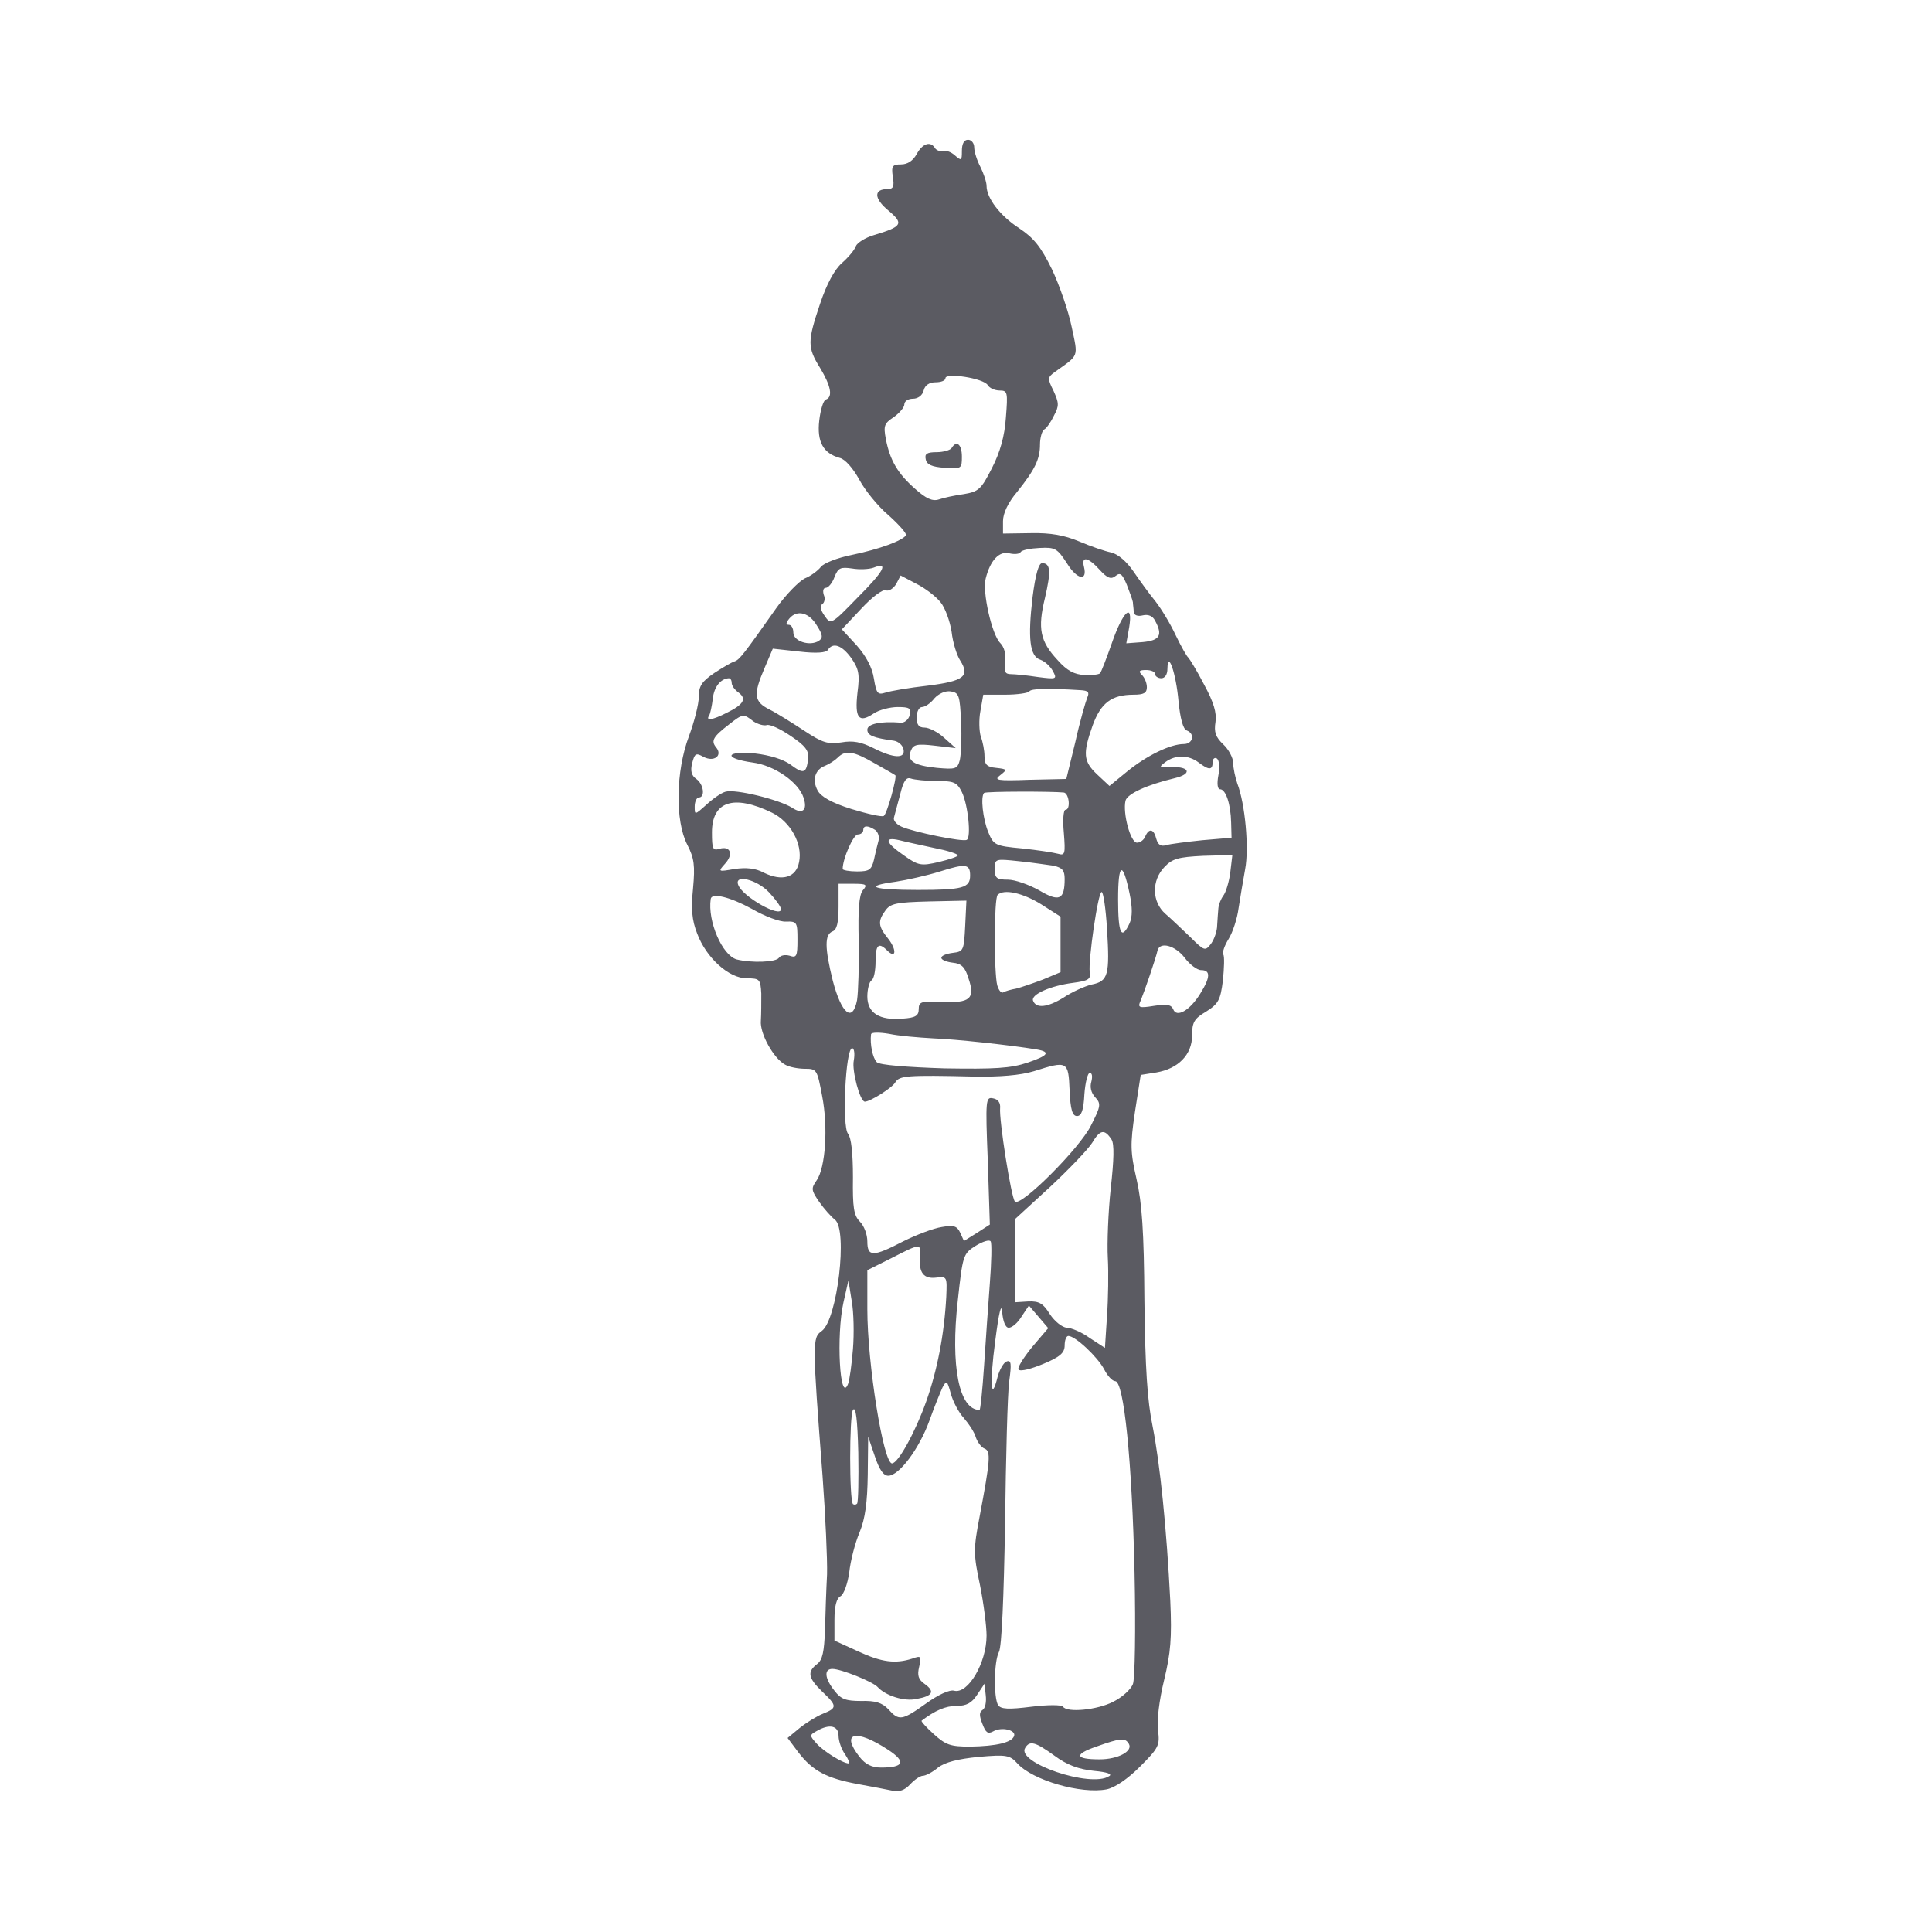
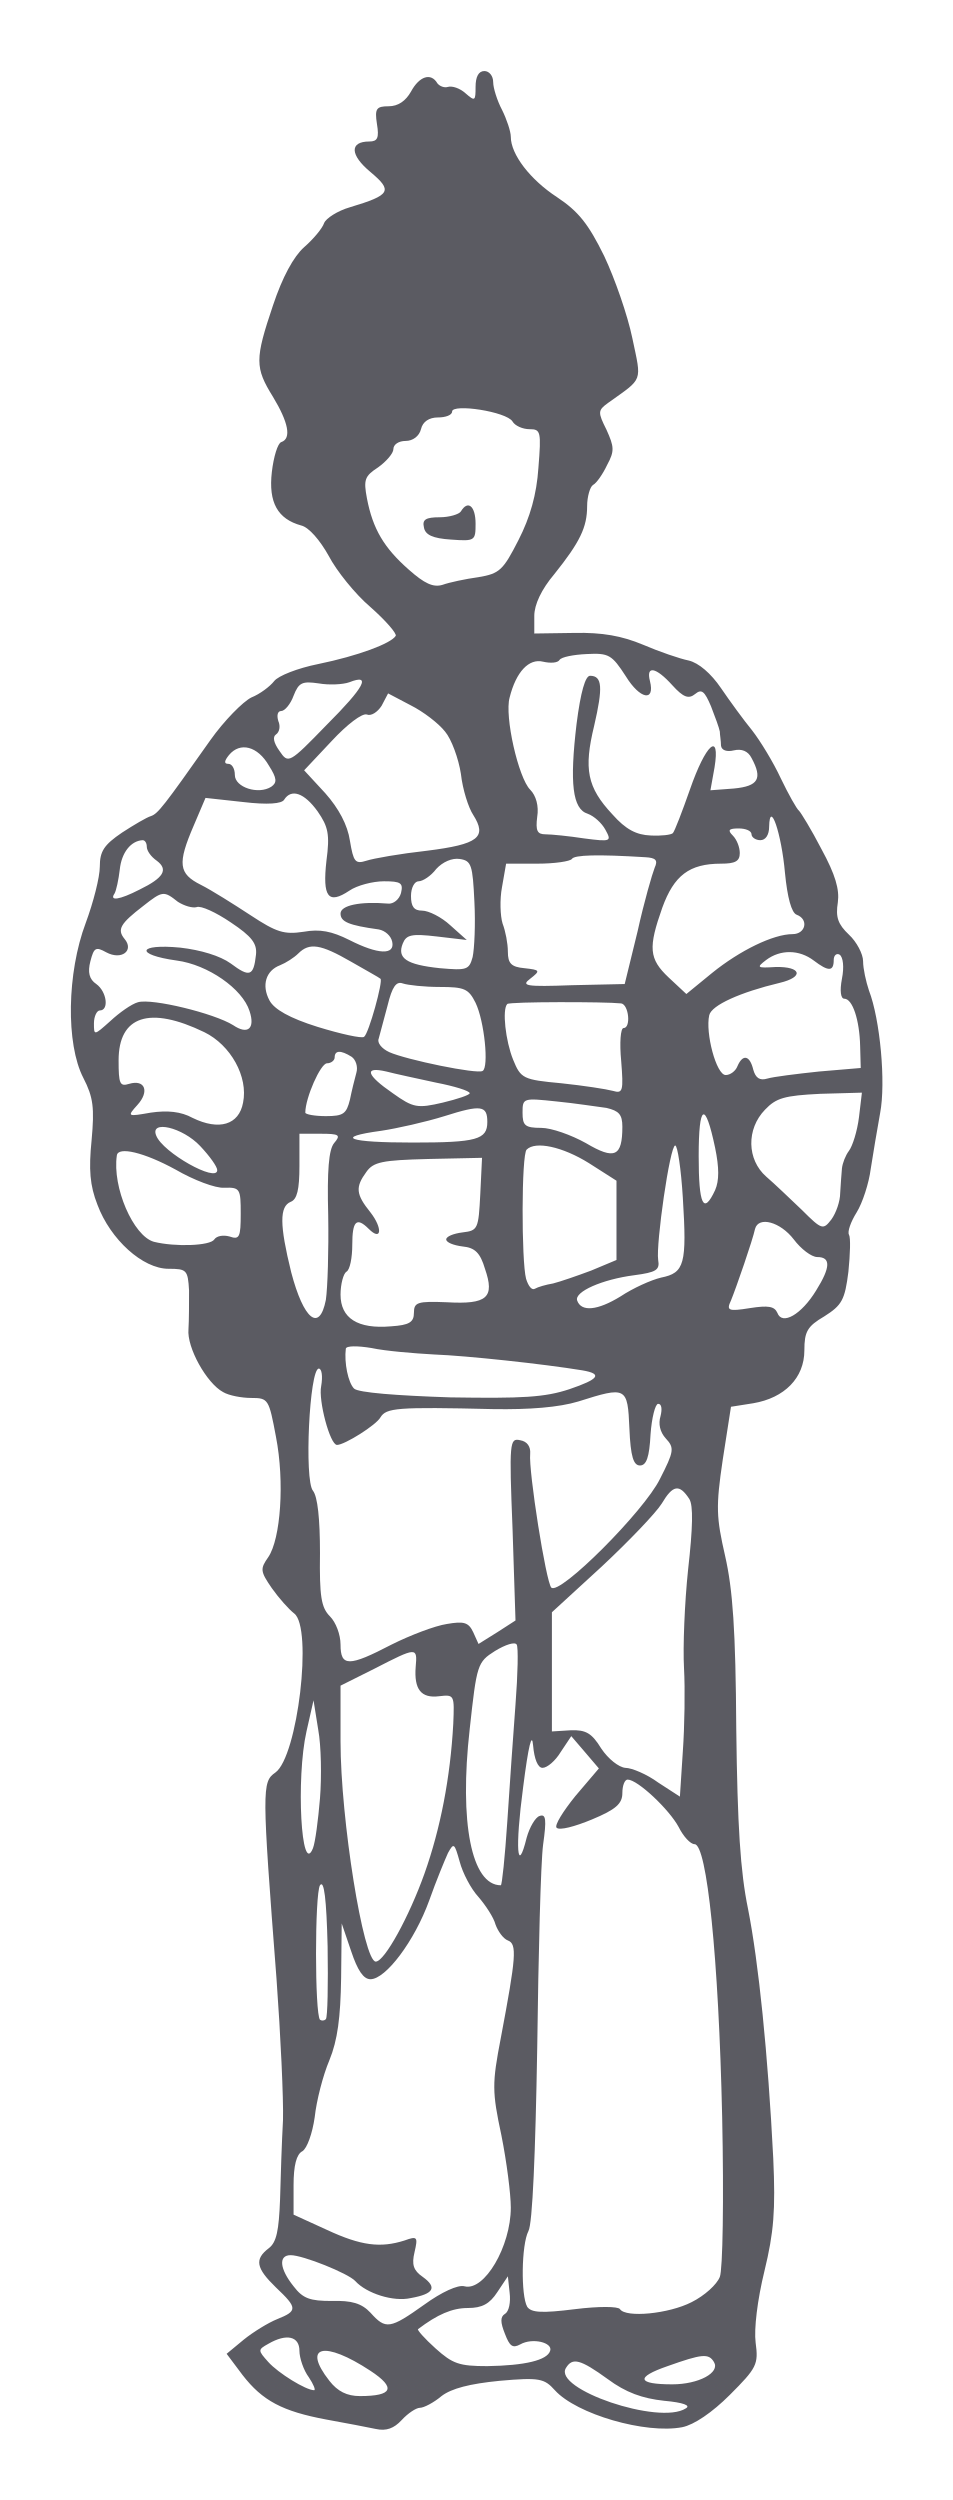
- <svg xmlns="http://www.w3.org/2000/svg" viewBox="0 0 470 470" width="470" height="470">
+ <svg xmlns="http://www.w3.org/2000/svg" viewBox="153 21.9 162.3 425.8" width="162.3" height="425.8">
  <path fill="#5b5b62" fill-rule="evenodd" d="M234 36.7c0 2.4 -0.1 2.5 -1.7 1.1 -1 -0.9 -2.3 -1.3 -3 -1.1 -0.6 0.2 -1.4 -0.1 -1.8 -0.6 -1.1 -1.9 -3.1 -1.2 -4.5 1.4 -0.9 1.6 -2.2 2.5 -3.8 2.5 -2.1 0 -2.4 0.4 -2 3 0.4 2.4 0.1 3 -1.3 3 -3.4 0 -3.3 2.3 0.2 5.2 3.8 3.2 3.5 3.9 -3.5 6 -2.1 0.6 -4.1 1.9 -4.4 2.7 -0.3 0.9 -1.8 2.7 -3.4 4.1 -1.8 1.6 -3.7 5.1 -5.3 9.9 -3.1 9.2 -3.1 10.6 0 15.6 2.6 4.3 3.2 7.1 1.4 7.7 -0.6 0.2 -1.3 2.5 -1.6 5.1 -0.6 5.2 1 8 5 9.1 1.3 0.3 3.2 2.5 4.7 5.2 1.3 2.5 4.5 6.5 7.1 8.7 2.6 2.3 4.5 4.5 4.3 4.9 -0.8 1.3 -6.4 3.4 -13.2 4.8 -3.5 0.7 -6.8 2 -7.5 2.9 -0.7 0.9 -2.4 2.2 -3.9 2.8 -1.4 0.7 -4.6 3.9 -7 7.3 -7.9 11.2 -8.9 12.5 -10.1 12.9 -0.7 0.2 -2.9 1.5 -4.9 2.8 -3.1 2.1 -3.8 3.2 -3.8 5.8 0 1.8 -1.1 6.1 -2.4 9.6 -3.2 8.5 -3.4 20.6 -0.4 26.4 1.7 3.3 1.9 5.1 1.4 10.6 -0.5 5 -0.3 7.7 1 11 2.2 5.9 7.7 10.9 12.1 10.9 3.1 0 3.3 0.2 3.5 3.7 0 2.1 0 5 -0.1 6.6 -0.3 3.1 3.1 9.2 5.9 10.7 1 0.6 3.2 1 4.8 1 2.9 0 3 0.2 4.2 6.6 1.5 7.7 0.8 17.4 -1.3 20.5 -1.4 2 -1.4 2.4 0.6 5.3 1.2 1.7 2.9 3.6 3.8 4.3 3.2 2.4 0.6 24.4 -3.2 27.1 -2.3 1.6 -2.3 2.7 0.2 35.2 0.7 9.6 1.2 20.4 1.1 24 -0.2 3.6 -0.4 9.6 -0.5 13.5 -0.2 5.3 -0.6 7.3 -1.9 8.3 -2.5 1.9 -2.2 3.4 1.2 6.7 3.7 3.5 3.7 4 0.2 5.4 -1.5 0.6 -4.1 2.2 -5.7 3.5l-2.9 2.4 2.7 3.6c3.4 4.4 6.8 6.2 14.3 7.6 3.3 0.6 7 1.3 8.4 1.6 1.8 0.4 3.1 -0.1 4.4 -1.5 1.1 -1.2 2.5 -2.1 3.1 -2.1 0.7 0 2.4 -0.9 3.7 -2 1.7 -1.3 4.8 -2.1 9.9 -2.6 6.8 -0.6 7.6 -0.4 9.4 1.6 3.7 4.1 15.5 7.5 21.7 6.3 2 -0.4 5.1 -2.5 8.1 -5.5 4.6 -4.6 4.9 -5.2 4.4 -8.9 -0.3 -2.3 0.3 -7.3 1.5 -12.2 1.6 -6.6 1.9 -10.3 1.5 -19.2 -0.9 -17.8 -2.5 -33.4 -4.3 -42.5 -1.3 -6.3 -1.8 -14.1 -2 -30.6 -0.1 -16.9 -0.6 -23.8 -1.9 -29.5 -1.5 -6.6 -1.6 -8.3 -0.4 -16.4l1.4 -9 3.8 -0.6c5.3 -0.9 8.7 -4.3 8.7 -9 0 -3.2 0.5 -4.1 3.4 -5.8 3 -1.9 3.5 -2.8 4.1 -7.6 0.3 -3 0.4 -5.8 0.1 -6.3 -0.3 -0.5 0.3 -2.2 1.3 -3.8 1 -1.6 2.1 -5 2.4 -7.4 0.4 -2.5 1.1 -6.8 1.6 -9.5 1 -5.2 0 -16 -1.9 -20.9 -0.5 -1.5 -1 -3.7 -1 -5 0 -1.2 -1.1 -3.3 -2.4 -4.5 -1.9 -1.8 -2.3 -3 -1.9 -5.5 0.3 -2.2 -0.4 -4.7 -2.8 -9.1 -1.7 -3.3 -3.5 -6.2 -3.8 -6.5 -0.4 -0.3 -1.8 -2.8 -3.1 -5.5 -1.3 -2.8 -3.5 -6.4 -4.9 -8.2 -1.4 -1.7 -3.8 -5 -5.3 -7.2 -1.7 -2.5 -3.8 -4.3 -5.5 -4.7 -1.5 -0.3 -5 -1.5 -7.8 -2.7 -3.6 -1.5 -6.9 -2.1 -11.7 -2l-6.8 0.1 0 -3c0 -1.9 1.2 -4.5 3.4 -7.1 4.4 -5.5 5.6 -8 5.6 -11.6 0 -1.6 0.5 -3.3 1 -3.6 0.6 -0.3 1.7 -1.9 2.4 -3.4 1.3 -2.4 1.2 -3.1 -0.1 -6 -1.5 -3 -1.5 -3.3 0.3 -4.6 6 -4.3 5.7 -3.4 4.1 -11 -0.8 -3.9 -3 -10.2 -4.8 -14 -2.7 -5.5 -4.4 -7.6 -8 -10 -4.6 -3 -7.9 -7.3 -7.9 -10.3 0 -0.9 -0.7 -3 -1.5 -4.6 -0.8 -1.5 -1.5 -3.7 -1.5 -4.7 0 -1.1 -0.7 -1.9 -1.5 -1.9 -1 0 -1.5 1 -1.5 2.7zm6.3 57c0.4 0.7 1.7 1.3 2.9 1.3 1.9 0 2 0.4 1.5 6.6 -0.3 4.5 -1.4 8.4 -3.4 12.3 -2.6 5.1 -3.2 5.7 -6.8 6.3 -2.2 0.3 -5 0.9 -6.1 1.3 -1.6 0.5 -3.1 -0.2 -5.8 -2.6 -4.2 -3.7 -6.1 -6.9 -7.1 -12.1 -0.6 -3.2 -0.4 -3.8 1.9 -5.3 1.4 -1 2.6 -2.4 2.6 -3.1 0 -0.8 0.9 -1.4 2.1 -1.4 1.2 0 2.3 -0.8 2.6 -2 0.3 -1.3 1.4 -2 2.9 -2 1.3 0 2.4 -0.4 2.4 -1 0 -1.4 9.3 0 10.3 1.7zm19.3 43.4c2.4 3.9 5 4.4 4.1 0.8 -0.7 -2.7 1 -2.4 3.8 0.7 1.9 2.1 2.8 2.4 3.9 1.5 1.1 -0.9 1.6 -0.5 2.7 2.1 0.7 1.8 1.4 3.7 1.5 4.3 0 0.5 0.2 1.6 0.2 2.4 0.1 0.8 1 1.1 2.2 0.8 1.3 -0.3 2.4 0.1 3 1.3 1.9 3.5 1.2 4.8 -3 5.2l-4 0.3 0.7 -3.9c1 -6.2 -1.5 -4 -4.2 3.8 -1.3 3.7 -2.6 7.1 -2.9 7.4 -0.3 0.3 -2 0.5 -3.8 0.4 -2.4 -0.1 -4.2 -1 -6.5 -3.6 -4.3 -4.6 -4.9 -7.7 -3.1 -15.1 1.5 -6.5 1.4 -8.5 -0.7 -8.5 -0.8 0 -1.6 2.7 -2.3 8.2 -1.2 10.1 -0.7 14.5 1.9 15.3 1.1 0.4 2.4 1.6 3 2.7 1.1 2 1 2.1 -3.6 1.5 -2.6 -0.4 -5.6 -0.7 -6.6 -0.7 -1.4 0 -1.7 -0.6 -1.4 -3 0.3 -1.8 -0.2 -3.6 -1.2 -4.6 -2 -2 -4.4 -12.5 -3.5 -15.7 1.1 -4.4 3.3 -6.7 5.7 -6.1 1.3 0.3 2.5 0.2 2.8 -0.3 0.3 -0.5 2.4 -0.9 4.6 -1 3.8 -0.2 4.3 0.1 6.7 3.8zm-51 8.3c-6.4 6.6 -6.5 6.6 -8 4.4 -1 -1.4 -1.2 -2.4 -0.6 -2.8 0.6 -0.4 0.8 -1.4 0.4 -2.3 -0.3 -1 -0.1 -1.7 0.5 -1.7 0.6 0 1.6 -1.2 2.1 -2.6 0.9 -2.3 1.5 -2.5 4.3 -2.1 1.7 0.3 4.1 0.2 5.2 -0.2 3.8 -1.5 2.6 0.8 -3.9 7.3zm20.2 1.1c1.1 1.3 2.3 4.6 2.7 7.2 0.3 2.7 1.3 5.8 2.1 7 2.4 3.8 0.9 5 -7.9 6.1 -4.5 0.5 -9.1 1.3 -10.3 1.7 -1.9 0.6 -2.2 0.2 -2.8 -3.4 -0.4 -2.7 -1.9 -5.5 -4.2 -8.1l-3.6 -3.9 4.7 -5c2.6 -2.8 5.2 -4.8 6 -4.5 0.7 0.3 1.8 -0.4 2.5 -1.5l1.1 -2.1 3.8 2c2.2 1.1 4.8 3.1 5.9 4.5zm-30 5.8c1.4 2.2 1.4 2.9 0.4 3.6 -2.2 1.4 -6.2 0.1 -6.2 -2 0 -1.1 -0.5 -1.9 -1.1 -1.9 -0.8 0 -0.7 -0.5 0.1 -1.5 1.9 -2.3 4.9 -1.5 6.8 1.8zm8.3 7.8c1.8 2.6 2.1 3.9 1.5 8.4 -0.7 6.2 0.3 7.5 3.9 5.1 1.3 -0.9 4 -1.6 5.9 -1.6 2.9 0 3.3 0.3 2.9 2 -0.3 1.1 -1.3 1.9 -2.2 1.8 -4.8 -0.4 -8.1 0.3 -8.1 1.7 0 1.4 1.4 2 6.5 2.7 1.1 0.2 2.1 1.1 2.3 2.1 0.5 2.3 -2.4 2.2 -7.3 -0.3 -3 -1.5 -5 -1.9 -7.8 -1.4 -3.3 0.5 -4.6 0.1 -9 -2.8 -2.9 -1.9 -6.7 -4.3 -8.5 -5.2 -3.8 -1.9 -4 -3.6 -1.2 -10.1l2 -4.7 6.4 0.7c4.2 0.5 6.6 0.3 7 -0.4 1.2 -1.9 3.4 -1.2 5.7 2zm79.6 10.5c0.4 4.1 1.1 6.8 2 7.1 2.1 0.8 1.5 3.3 -0.7 3.3 -3.3 0 -9 2.8 -13.7 6.6l-4.4 3.6 -3 -2.8c-3.4 -3.2 -3.5 -5.1 -1.1 -11.9 2 -5.5 4.6 -7.5 10 -7.5 2.4 0 3.2 -0.4 3.2 -1.8 0 -1 -0.5 -2.3 -1.2 -3 -0.9 -0.9 -0.7 -1.2 1 -1.2 1.2 0 2.2 0.4 2.2 1 0 0.5 0.7 1 1.5 1 0.9 0 1.5 -0.9 1.5 -2.3 0.1 -4.7 2.1 1.1 2.7 7.9zm-108.7 -4.5c0 0.7 0.7 1.7 1.7 2.4 2 1.5 1.2 2.9 -2.9 4.9 -3.5 1.8 -5.2 2 -4.3 0.7 0.3 -0.5 0.7 -2.4 0.9 -4.1 0.3 -2.9 1.9 -4.9 3.9 -5 0.4 0 0.7 0.5 0.7 1.1zm84.9 1.8c1.8 0.1 2.2 0.5 1.6 1.8 -0.4 1 -1.8 5.8 -2.9 10.8l-2.2 9 -9 0.2c-7.9 0.3 -8.7 0.1 -7.1 -1.1 1.8 -1.4 1.7 -1.5 -1 -1.8 -2.2 -0.2 -2.8 -0.8 -2.8 -2.8 0 -1.4 -0.4 -3.5 -0.9 -4.8 -0.4 -1.3 -0.5 -4.1 -0.1 -6.2l0.7 -4 5.3 0c3 0 5.6 -0.4 5.9 -0.8 0.4 -0.7 4.4 -0.8 12.5 -0.3zm-29.1 7.6c0.2 3.8 0 8 -0.3 9.4 -0.6 2.2 -1 2.3 -5.6 1.9 -5.7 -0.6 -7.3 -1.7 -6.3 -4.2 0.6 -1.5 1.5 -1.7 5.8 -1.2l5.1 0.6 -2.8 -2.5c-1.5 -1.4 -3.7 -2.5 -4.8 -2.5 -1.4 0 -1.9 -0.7 -1.9 -2.5 0 -1.4 0.6 -2.5 1.3 -2.5 0.7 0 2.1 -0.9 3 -2.1 1.1 -1.2 2.7 -1.9 4 -1.7 2 0.3 2.2 1 2.5 7.3zm-50.5 0c1.1 0.7 2.5 1.1 3.2 0.9 0.7 -0.3 3.3 0.9 5.8 2.6 3.6 2.4 4.5 3.6 4.3 5.5 -0.4 3.7 -1.1 3.9 -4.3 1.5 -1.8 -1.3 -5.1 -2.3 -8.6 -2.7 -7.3 -0.7 -7.8 1.2 -0.6 2.2 5.3 0.7 11.2 4.8 12.4 8.6 1 3 -0.3 4.1 -2.8 2.4 -3.2 -2 -13.8 -4.6 -16.2 -3.9 -1.1 0.3 -3.2 1.8 -4.7 3.2 -2.8 2.5 -2.8 2.5 -2.8 0.4 0 -1.2 0.5 -2.2 1 -2.2 1.6 0 1.2 -3.2 -0.6 -4.5 -1.2 -0.8 -1.5 -2 -1 -3.9 0.6 -2.3 0.9 -2.5 2.7 -1.5 2.6 1.4 4.8 -0.3 3.1 -2.3 -1.3 -1.6 -0.7 -2.6 3.2 -5.6 3.3 -2.6 3.5 -2.6 5.9 -0.7zm29.5 10.2c2.6 1.5 4.8 2.7 5 2.9 0.5 0.3 -2 9.4 -2.8 9.9 -0.4 0.3 -4 -0.5 -7.9 -1.7 -4.8 -1.5 -7.4 -3 -8.2 -4.5 -1.4 -2.6 -0.6 -5.1 1.8 -6 1 -0.4 2.4 -1.3 3.1 -2 1.9 -1.9 3.8 -1.6 9 1.4zm78.8 -0.2c2.5 1.9 3.4 1.9 3.4 -0.1 0 -0.8 0.5 -1.2 1 -0.9 0.6 0.4 0.8 2.1 0.4 4.1 -0.4 2.1 -0.2 3.4 0.4 3.4 1.4 0 2.6 3.6 2.7 8.1l0.1 3.7 -7.1 0.6c-3.8 0.4 -7.8 0.9 -8.8 1.2 -1.3 0.4 -2 -0.1 -2.4 -1.5 -0.6 -2.5 -1.8 -2.7 -2.7 -0.6 -0.3 0.8 -1.2 1.5 -2 1.5 -1.6 0 -3.5 -7.2 -2.8 -10.2 0.4 -1.7 5.3 -3.9 12 -5.5 4.2 -1 3.7 -2.8 -0.7 -2.7 -3.2 0.2 -3.3 0.1 -1.6 -1.2 2.4 -1.8 5.6 -1.8 8.1 0.1zm-63.7 4.5c4.2 0 4.9 0.3 6.1 2.7 1.5 3.1 2.3 11 1.2 11.6 -0.9 0.6 -13 -1.9 -15.9 -3.2 -1.3 -0.6 -2.1 -1.6 -1.8 -2.3 0.2 -0.7 0.9 -3.3 1.5 -5.6 0.8 -3.3 1.5 -4.2 2.6 -3.8 0.9 0.3 3.7 0.6 6.3 0.6zm30.9 2.8c1.3 0.2 1.7 4.2 0.4 4.2 -0.5 0 -0.7 2.5 -0.4 5.6 0.4 5.1 0.3 5.6 -1.4 5.1 -1.1 -0.3 -5 -0.9 -8.8 -1.3 -6.5 -0.6 -6.9 -0.8 -8.2 -4 -1.3 -3.2 -1.9 -8.6 -1 -9.5 0.4 -0.4 16.6 -0.4 19.4 -0.1zm-71 4.9c4.5 2.2 7.5 7.6 6.6 12 -0.7 3.8 -4.1 4.8 -8.6 2.6 -2 -1.1 -4.3 -1.3 -7.1 -0.9 -4 0.7 -4.1 0.7 -2.3 -1.3 2.1 -2.3 1.3 -4.4 -1.4 -3.6 -1.6 0.5 -1.8 0 -1.8 -4 0 -7.6 5.3 -9.3 14.6 -4.8zm25.1 4.2c0.7 0.5 1.1 1.7 0.8 2.7 -0.3 1.1 -0.8 3.1 -1.1 4.6 -0.6 2.4 -1.1 2.8 -4.1 2.8 -1.9 0 -3.5 -0.3 -3.5 -0.6 0 -2.5 2.6 -8.4 3.7 -8.4 0.7 0 1.3 -0.5 1.3 -1 0 -1.2 1 -1.3 2.9 -0.1zm14.4 4.4c3.1 0.6 5.7 1.4 5.7 1.8 0 0.3 -2.1 1 -4.6 1.6 -4.3 1 -5 0.9 -8.5 -1.6 -4.5 -3.1 -5 -4.6 -1.1 -3.7 1.5 0.4 5.3 1.2 8.5 1.9zm72 5.9c-0.3 2.4 -1.1 4.9 -1.7 5.7 -0.6 0.8 -1.1 2.1 -1.2 3 -0.1 0.9 -0.2 2.8 -0.3 4.2 0 1.4 -0.7 3.4 -1.5 4.5 -1.4 1.8 -1.6 1.8 -5 -1.6 -2 -1.9 -4.7 -4.5 -6.1 -5.7 -3.3 -2.9 -3.4 -8.1 -0.2 -11.4 1.9 -2 3.3 -2.4 9.4 -2.7l7.1 -0.2 -0.5 4.2zm-43 -1.6c2.1 0.5 2.7 1.1 2.7 3.2 0 5.1 -1.3 5.7 -6.2 2.8 -2.5 -1.4 -5.9 -2.6 -7.6 -2.6 -2.8 0 -3.2 -0.4 -3.2 -2.6 0 -2.5 0.1 -2.5 5.8 -1.9 3.1 0.3 6.9 0.9 8.5 1.1zm-20.3 2.4c0 3 -1.8 3.5 -12.7 3.5 -11 0 -13.5 -0.9 -5.4 -2 2.7 -0.4 7.6 -1.5 10.8 -2.5 6.3 -2 7.3 -1.8 7.3 1zm38.8 4.4c0.7 3.4 0.7 5.6 0 7.2 -2 4.3 -2.8 2.5 -2.8 -5.8 0 -8.9 1.1 -9.5 2.8 -1.4zm-87.7 -0.3c1.6 1.7 2.9 3.5 2.9 4.1 0 2.2 -9.3 -3 -10.4 -5.9 -1.1 -2.7 4.5 -1.4 7.5 1.8zm22.8 -0.5c-0.9 1.1 -1.2 4.6 -1 12.3 0.1 6 -0.1 12.4 -0.4 14.4 -1.1 5.6 -3.8 3.3 -5.9 -4.7 -2 -8.1 -2 -11.2 -0.1 -12 1.1 -0.4 1.5 -2.1 1.5 -6.1l0 -5.5 3.6 0c3.2 0 3.5 0.2 2.3 1.6zm43.4 3.4l4.7 3 0 6.8 0 6.7 -4.3 1.8c-2.4 0.9 -5.3 1.9 -6.5 2.2 -1.2 0.2 -2.6 0.6 -3.1 0.9 -0.5 0.3 -1.1 -0.4 -1.5 -1.7 -0.8 -3 -0.8 -21.2 0.1 -22 1.5 -1.5 6.1 -0.5 10.6 2.3zm16 5.9c0.7 11.3 0.3 12.8 -3.7 13.6 -1.7 0.4 -4.8 1.8 -6.9 3.2 -3.9 2.4 -6.7 2.7 -7.4 0.7 -0.5 -1.5 4.3 -3.6 9.7 -4.3 3.8 -0.5 4.4 -0.9 4.1 -2.6 -0.4 -2.7 2 -19.5 2.9 -19.5 0.4 0 1 4 1.3 8.9zm-86.4 -4.8c3.1 1.8 6.8 3.2 8.3 3.1 2.7 -0.1 2.8 0.2 2.8 4.4 0 4 -0.2 4.5 -1.9 3.9 -1.1 -0.3 -2.2 -0.1 -2.6 0.5 -0.7 1.1 -6.7 1.3 -10.3 0.4 -3.5 -1 -7.1 -9.3 -6.3 -14.7 0.2 -1.6 4.7 -0.5 10 2.4zm51.9 4.2c-0.3 5.9 -0.4 6.2 -3 6.5 -1.6 0.2 -2.8 0.7 -2.8 1.2 0 0.5 1.2 1 2.8 1.2 2.1 0.2 3 1.1 3.8 3.8 1.7 4.9 0.4 6.1 -6.5 5.7 -5 -0.2 -5.6 0 -5.6 1.8 0 1.6 -0.8 2.1 -3.9 2.3 -5.7 0.5 -8.6 -1.4 -8.6 -5.4 0 -1.8 0.5 -3.6 1 -3.9 0.6 -0.3 1 -2.4 1 -4.6 0 -4 0.7 -4.8 2.8 -2.7 2.2 2.2 2.4 -0.1 0.3 -2.8 -2.5 -3.1 -2.6 -4.3 -0.7 -6.9 1.2 -1.7 2.7 -2 10.5 -2.2l9.2 -0.2 -0.3 6.2zm53.4 7.7c1.2 1.6 3 3 4 3 2.3 0 2.3 1.7 -0.2 5.7 -2.5 4.1 -5.8 6 -6.6 3.8 -0.5 -1.1 -1.5 -1.3 -4.7 -0.8 -3.7 0.6 -4 0.4 -3.2 -1.3 0.9 -2.2 3.7 -10.3 4.1 -12.2 0.6 -2.2 4.3 -1.2 6.6 1.8zm-61.2 19.6c5.4 0.2 18.5 1.6 25.2 2.7 3.5 0.6 2.8 1.5 -2.2 3.2 -4.2 1.4 -8 1.6 -20.3 1.4 -9.1 -0.3 -15.7 -0.8 -16.4 -1.5 -1 -1 -1.7 -4.4 -1.4 -6.8 0.1 -0.5 2 -0.5 4.4 -0.1 2.3 0.5 7.1 0.9 10.7 1.1zm-19.3 5.4c-0.5 2.4 1.5 10 2.7 10 1.3 0 6.7 -3.4 7.4 -4.7 1 -1.6 2.7 -1.8 19.2 -1.4 6.2 0.1 11.2 -0.3 14.5 -1.3 8.2 -2.6 8.4 -2.5 8.7 4.6 0.2 4.8 0.7 6.3 1.8 6.3 1.1 0 1.6 -1.4 1.8 -5.3 0.2 -2.8 0.8 -5.2 1.3 -5.2 0.6 0 0.7 0.9 0.4 2.1 -0.4 1.3 -0.1 2.7 0.9 3.8 1.5 1.6 1.4 2.2 -1 6.9 -2.7 5.5 -17.1 19.9 -18.5 18.5 -0.9 -0.9 -3.9 -19.9 -3.6 -22.8 0.1 -1.2 -0.5 -2.1 -1.7 -2.3 -1.8 -0.4 -1.9 0.2 -1.3 15.2l0.5 15.5 -3.1 2 -3.2 2 -0.9 -2c-0.8 -1.7 -1.6 -1.9 -4.5 -1.4 -2 0.3 -6.2 1.9 -9.4 3.5 -7.3 3.8 -8.7 3.8 -8.7 0 0 -1.7 -0.8 -3.8 -1.8 -4.8 -1.5 -1.5 -1.8 -3.4 -1.7 -10.8 0 -5.8 -0.4 -9.6 -1.2 -10.6 -1.5 -1.8 -0.6 -20.8 1 -20.8 0.5 0 0.7 1.3 0.4 3zm62.7 19.2c0.7 1.1 0.6 4.9 -0.2 12 -0.6 5.7 -0.9 13.2 -0.7 16.8 0.2 3.6 0.1 10 -0.2 14.2l-0.5 7.7 -3.7 -2.4c-1.9 -1.4 -4.5 -2.5 -5.6 -2.5 -1.1 -0.1 -2.9 -1.5 -4.1 -3.3 -1.6 -2.6 -2.6 -3.2 -5.2 -3.1l-3.2 0.2 0 -10.2 0 -10.1 8.5 -7.8c4.6 -4.3 9.2 -9.1 10.2 -10.7 1.9 -3.2 3 -3.4 4.7 -0.8zm-29.6 35c-0.4 5.1 -1 14.1 -1.4 20 -0.4 6 -0.9 10.8 -1.1 10.8 -5 0 -7.1 -10.7 -5.3 -26.6 1.2 -11 1.3 -11.4 4.3 -13.3 1.8 -1.1 3.4 -1.6 3.7 -1.1 0.3 0.4 0.2 5 -0.2 10.2zm-17 -6.4c-0.3 3.8 0.9 5.4 4 5 2.6 -0.3 2.6 -0.2 2.4 4.7 -0.5 9.2 -2.2 17.9 -4.9 25.5 -2.6 7.3 -6.8 15 -8.3 15 -2.1 0 -6 -24.3 -6 -37.5l0 -9.5 5.8 -2.9c7.2 -3.7 7.3 -3.7 7 -0.3zm-16.3 22.4c-0.3 3.6 -0.8 7.5 -1.2 8.5 -2 5 -2.9 -11.9 -1.1 -19.9l1.2 -5.3 0.8 5c0.5 2.7 0.6 8 0.3 11.7zm37.9 -5.2c0.8 0 2.2 -1.2 3.1 -2.7l1.8 -2.7 2.4 2.8 2.3 2.7 -4 4.7c-2.1 2.6 -3.6 5 -3.2 5.4 0.5 0.5 3.1 -0.2 6 -1.4 4.1 -1.7 5.2 -2.7 5.2 -4.5 0 -1.3 0.4 -2.3 0.9 -2.3 1.7 0 7.1 5.1 8.7 8.1 0.8 1.6 2 2.9 2.7 2.9 2.1 0 4.1 19.3 4.7 46.5 0.3 14 0.1 26 -0.4 27.2 -0.5 1.3 -2.6 3.2 -4.8 4.3 -3.9 2 -11.2 2.7 -12.2 1.2 -0.3 -0.5 -3.7 -0.5 -7.7 0 -5.6 0.7 -7.4 0.6 -8.1 -0.4 -1.1 -1.9 -1 -10.6 0.2 -12.9 0.7 -1.2 1.2 -13.5 1.5 -31.2 0.2 -16 0.6 -31.6 1 -34.6 0.6 -4.3 0.5 -5.3 -0.6 -4.9 -0.7 0.2 -1.7 1.9 -2.2 3.7 -1.6 6.5 -2 1.9 -0.6 -8.6 0.9 -7.1 1.5 -9.5 1.7 -7.1 0.2 2.3 0.8 3.8 1.6 3.8zm-10.9 22c1.2 1.4 2.6 3.5 2.9 4.7 0.4 1.1 1.3 2.4 2.1 2.7 1.6 0.6 1.4 2.8 -1.2 16.6 -1.5 7.8 -1.5 9.1 0.1 16.6 0.9 4.5 1.6 10 1.6 12.3 0 6.6 -4.5 14.3 -7.9 13.4 -1.1 -0.3 -3.9 1 -6.8 3.1 -5.9 4.2 -6.6 4.3 -9.2 1.4 -1.5 -1.6 -3.2 -2.1 -6.6 -2 -3.7 0 -4.9 -0.4 -6.5 -2.5 -2.4 -3 -2.6 -5.3 -0.5 -5.3 2.1 0 9.8 3.1 11 4.4 1.9 2.1 6.5 3.6 9.5 2.9 3.9 -0.7 4.5 -1.8 2 -3.6 -1.6 -1.1 -1.9 -2.1 -1.4 -4.2 0.6 -2.6 0.5 -2.8 -1.7 -2 -4.1 1.3 -7.4 0.9 -13.2 -1.8l-5.7 -2.6 0 -5c0 -3.4 0.5 -5.3 1.5 -5.8 0.8 -0.5 1.7 -3 2.1 -5.8 0.3 -2.8 1.4 -7.1 2.5 -9.7 1.4 -3.4 1.9 -7.3 2 -14l0.1 -9.3 1.6 4.7c1.1 3.3 2.1 4.8 3.3 4.8 2.6 0 7.5 -6.5 10 -13.4 1.2 -3.4 2.7 -7 3.2 -8.1 1 -1.8 1.1 -1.7 2 1.5 0.5 1.9 1.9 4.6 3.2 6zm-26 20.8c-0.3 0.3 -0.7 0.3 -1 0.1 -0.9 -1 -0.9 -21.4 0 -22.9 0.7 -1 1.1 2.3 1.3 10.4 0.1 6.5 0 12.1 -0.3 12.4zm30.5 50.2c-0.8 0.5 -0.8 1.4 0 3.4 0.8 2.1 1.3 2.5 2.6 1.8 2.1 -1.2 5.6 -0.3 5.1 1.1 -0.5 1.6 -4.3 2.5 -10.7 2.6 -4.8 0 -5.9 -0.4 -8.8 -3 -1.9 -1.7 -3.2 -3.2 -3 -3.3 3.3 -2.5 5.8 -3.6 8.5 -3.6 2.4 0 3.7 -0.7 5 -2.7l1.8 -2.7 0.3 2.8c0.2 1.6 -0.1 3.2 -0.8 3.6zm-35 6.3c0 1.2 0.7 3.3 1.6 4.5 0.8 1.2 1.2 2.2 0.9 2.2 -1.4 0 -6.1 -2.9 -7.8 -4.8 -1.8 -2 -1.8 -2.1 0 -3.1 3.1 -1.8 5.3 -1.3 5.3 1.2zm12.1 3.4c4.4 2.9 3.8 4.3 -1.8 4.3 -2.2 0 -3.8 -0.8 -5.2 -2.6 -4.7 -6 -0.9 -6.9 7 -1.7zm58.5 -1.5c1.1 1.8 -2.6 3.8 -7.1 3.8 -6 0 -6.3 -1.2 -0.8 -3.1 5.9 -2.1 7 -2.2 7.9 -0.7zm-18.1 2.9c3.1 2.3 5.9 3.3 9.6 3.7 3.3 0.3 4.6 0.8 3.7 1.3 -4.5 2.9 -22.7 -3.3 -20.4 -6.9 1.1 -1.8 2.4 -1.5 7.1 1.9z M231.5 109c-0.3 0.5 -2 1 -3.6 1 -2.4 0 -3 0.4 -2.7 1.7 0.2 1.3 1.5 1.9 4.6 2.1 4.1 0.3 4.2 0.2 4.2 -2.7 0 -3 -1.3 -4.1 -2.5 -2.1z" />
</svg>
